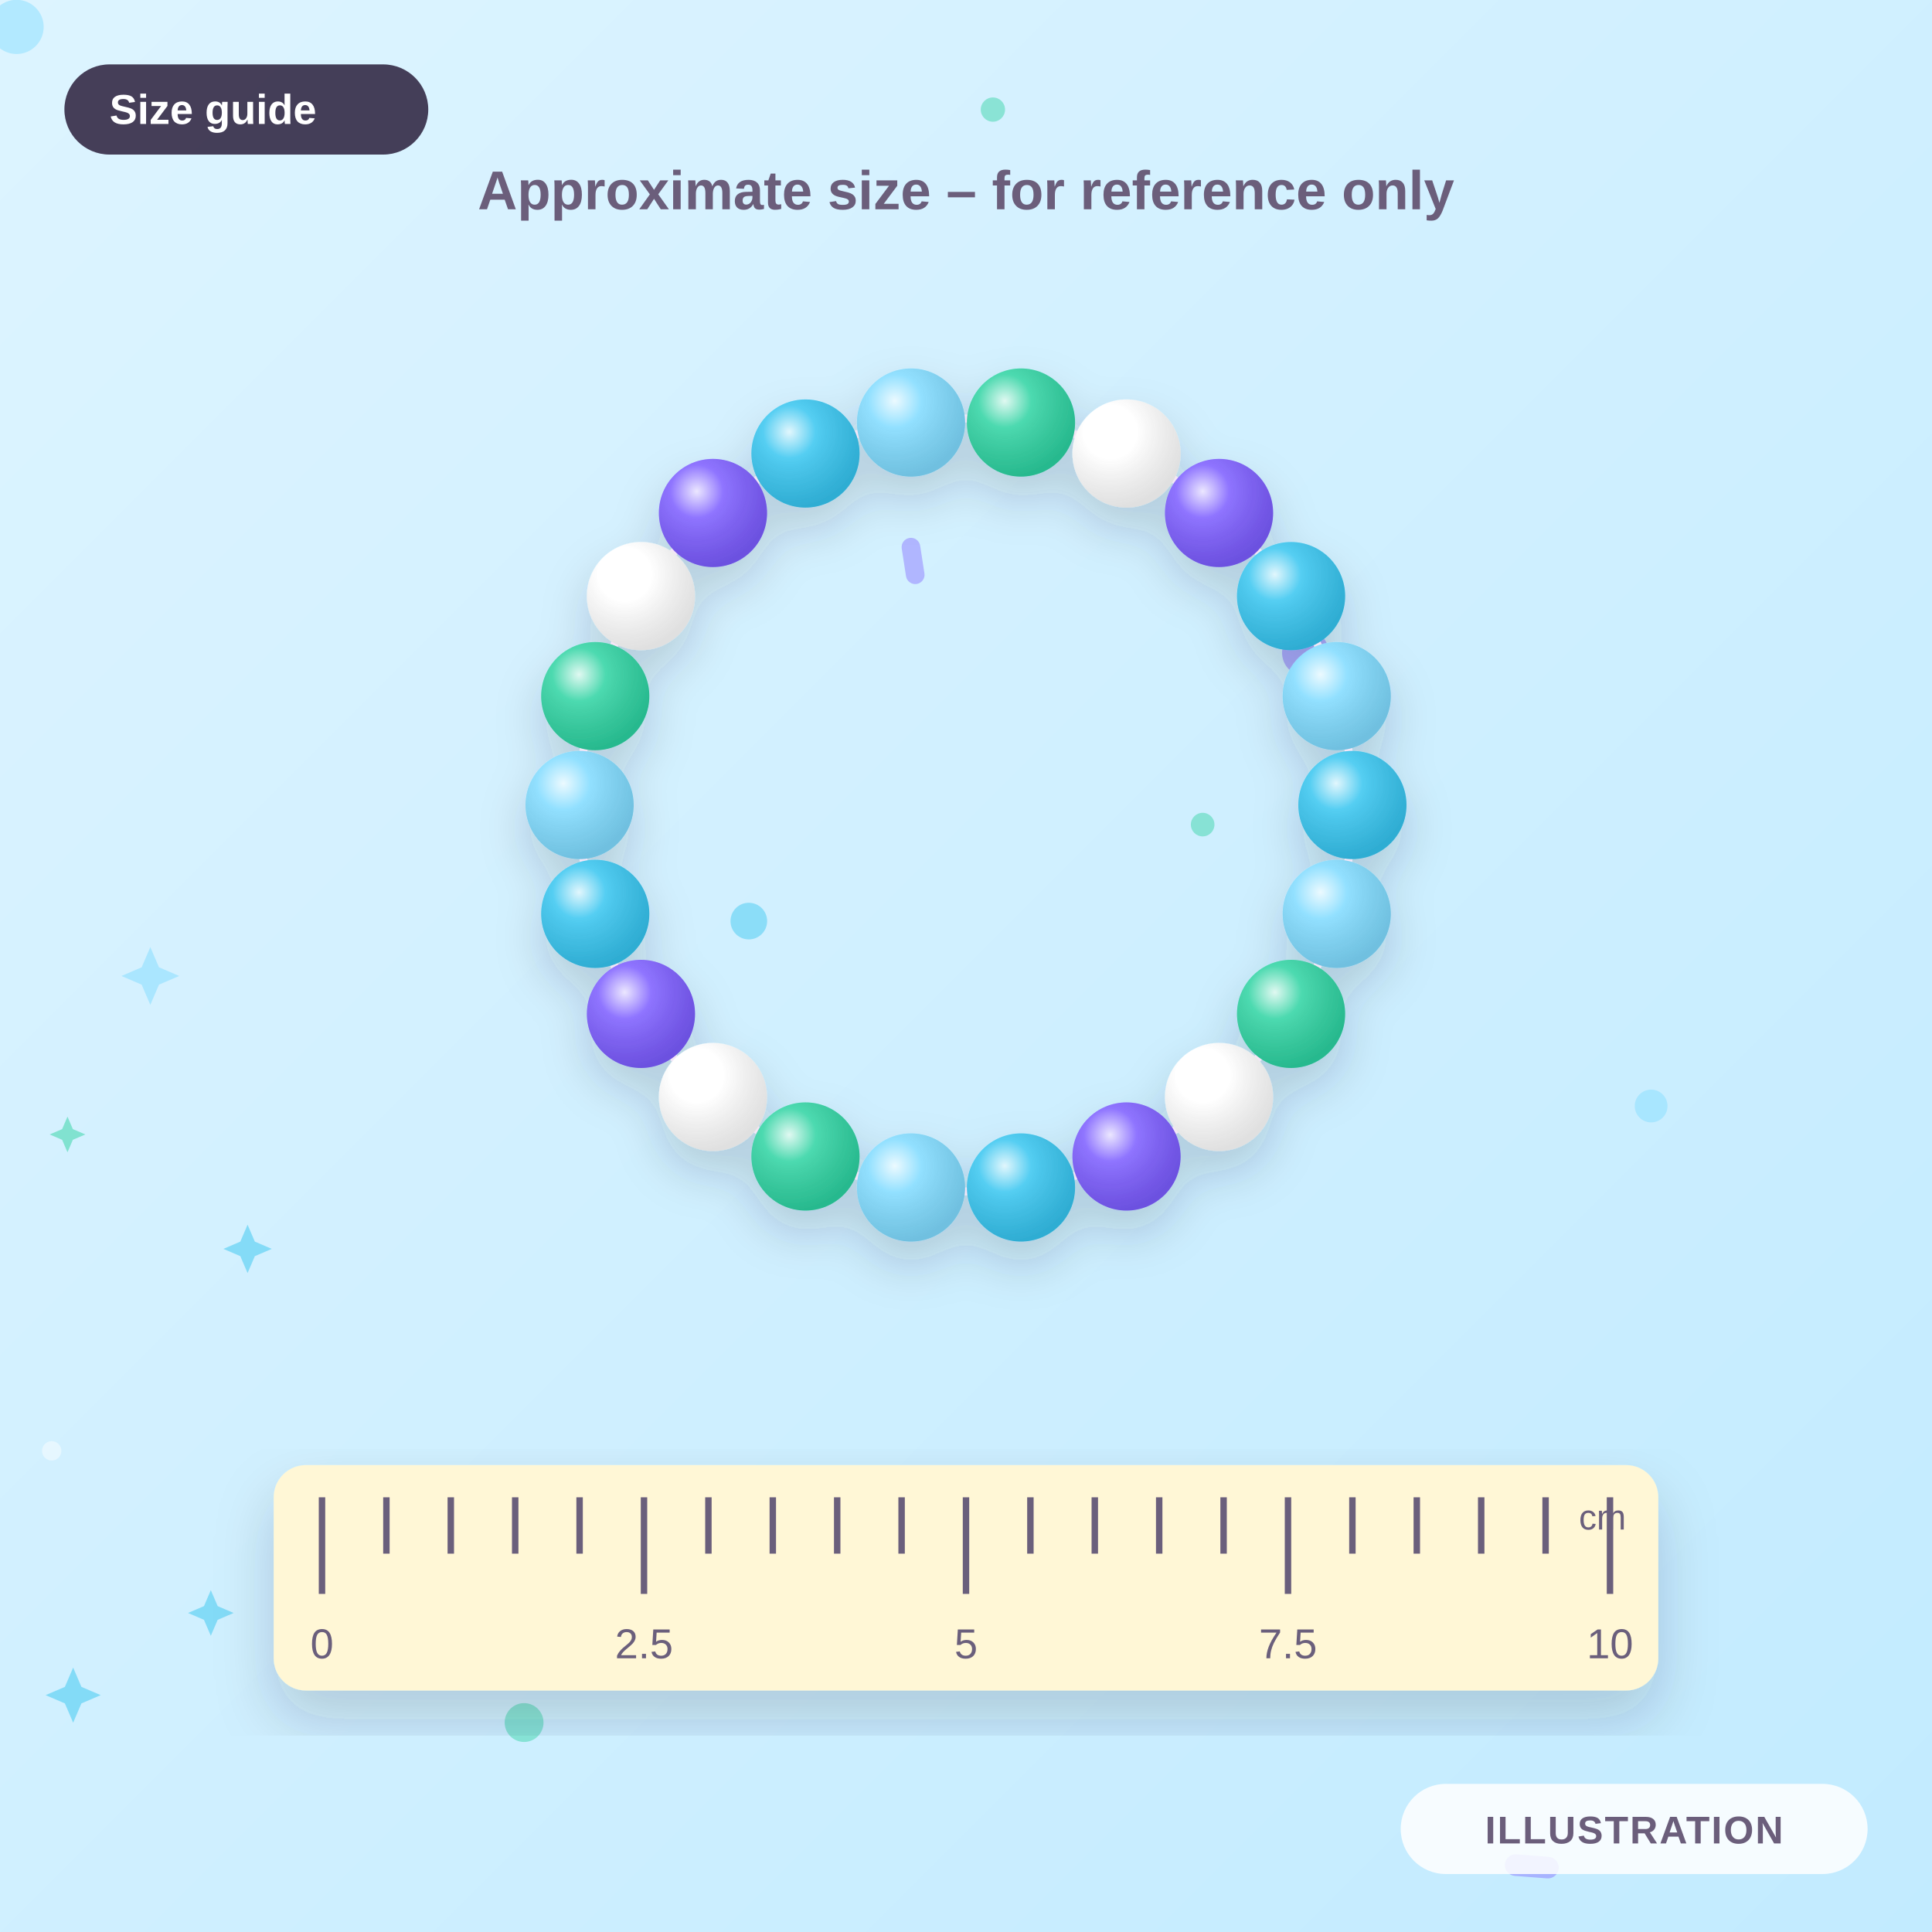
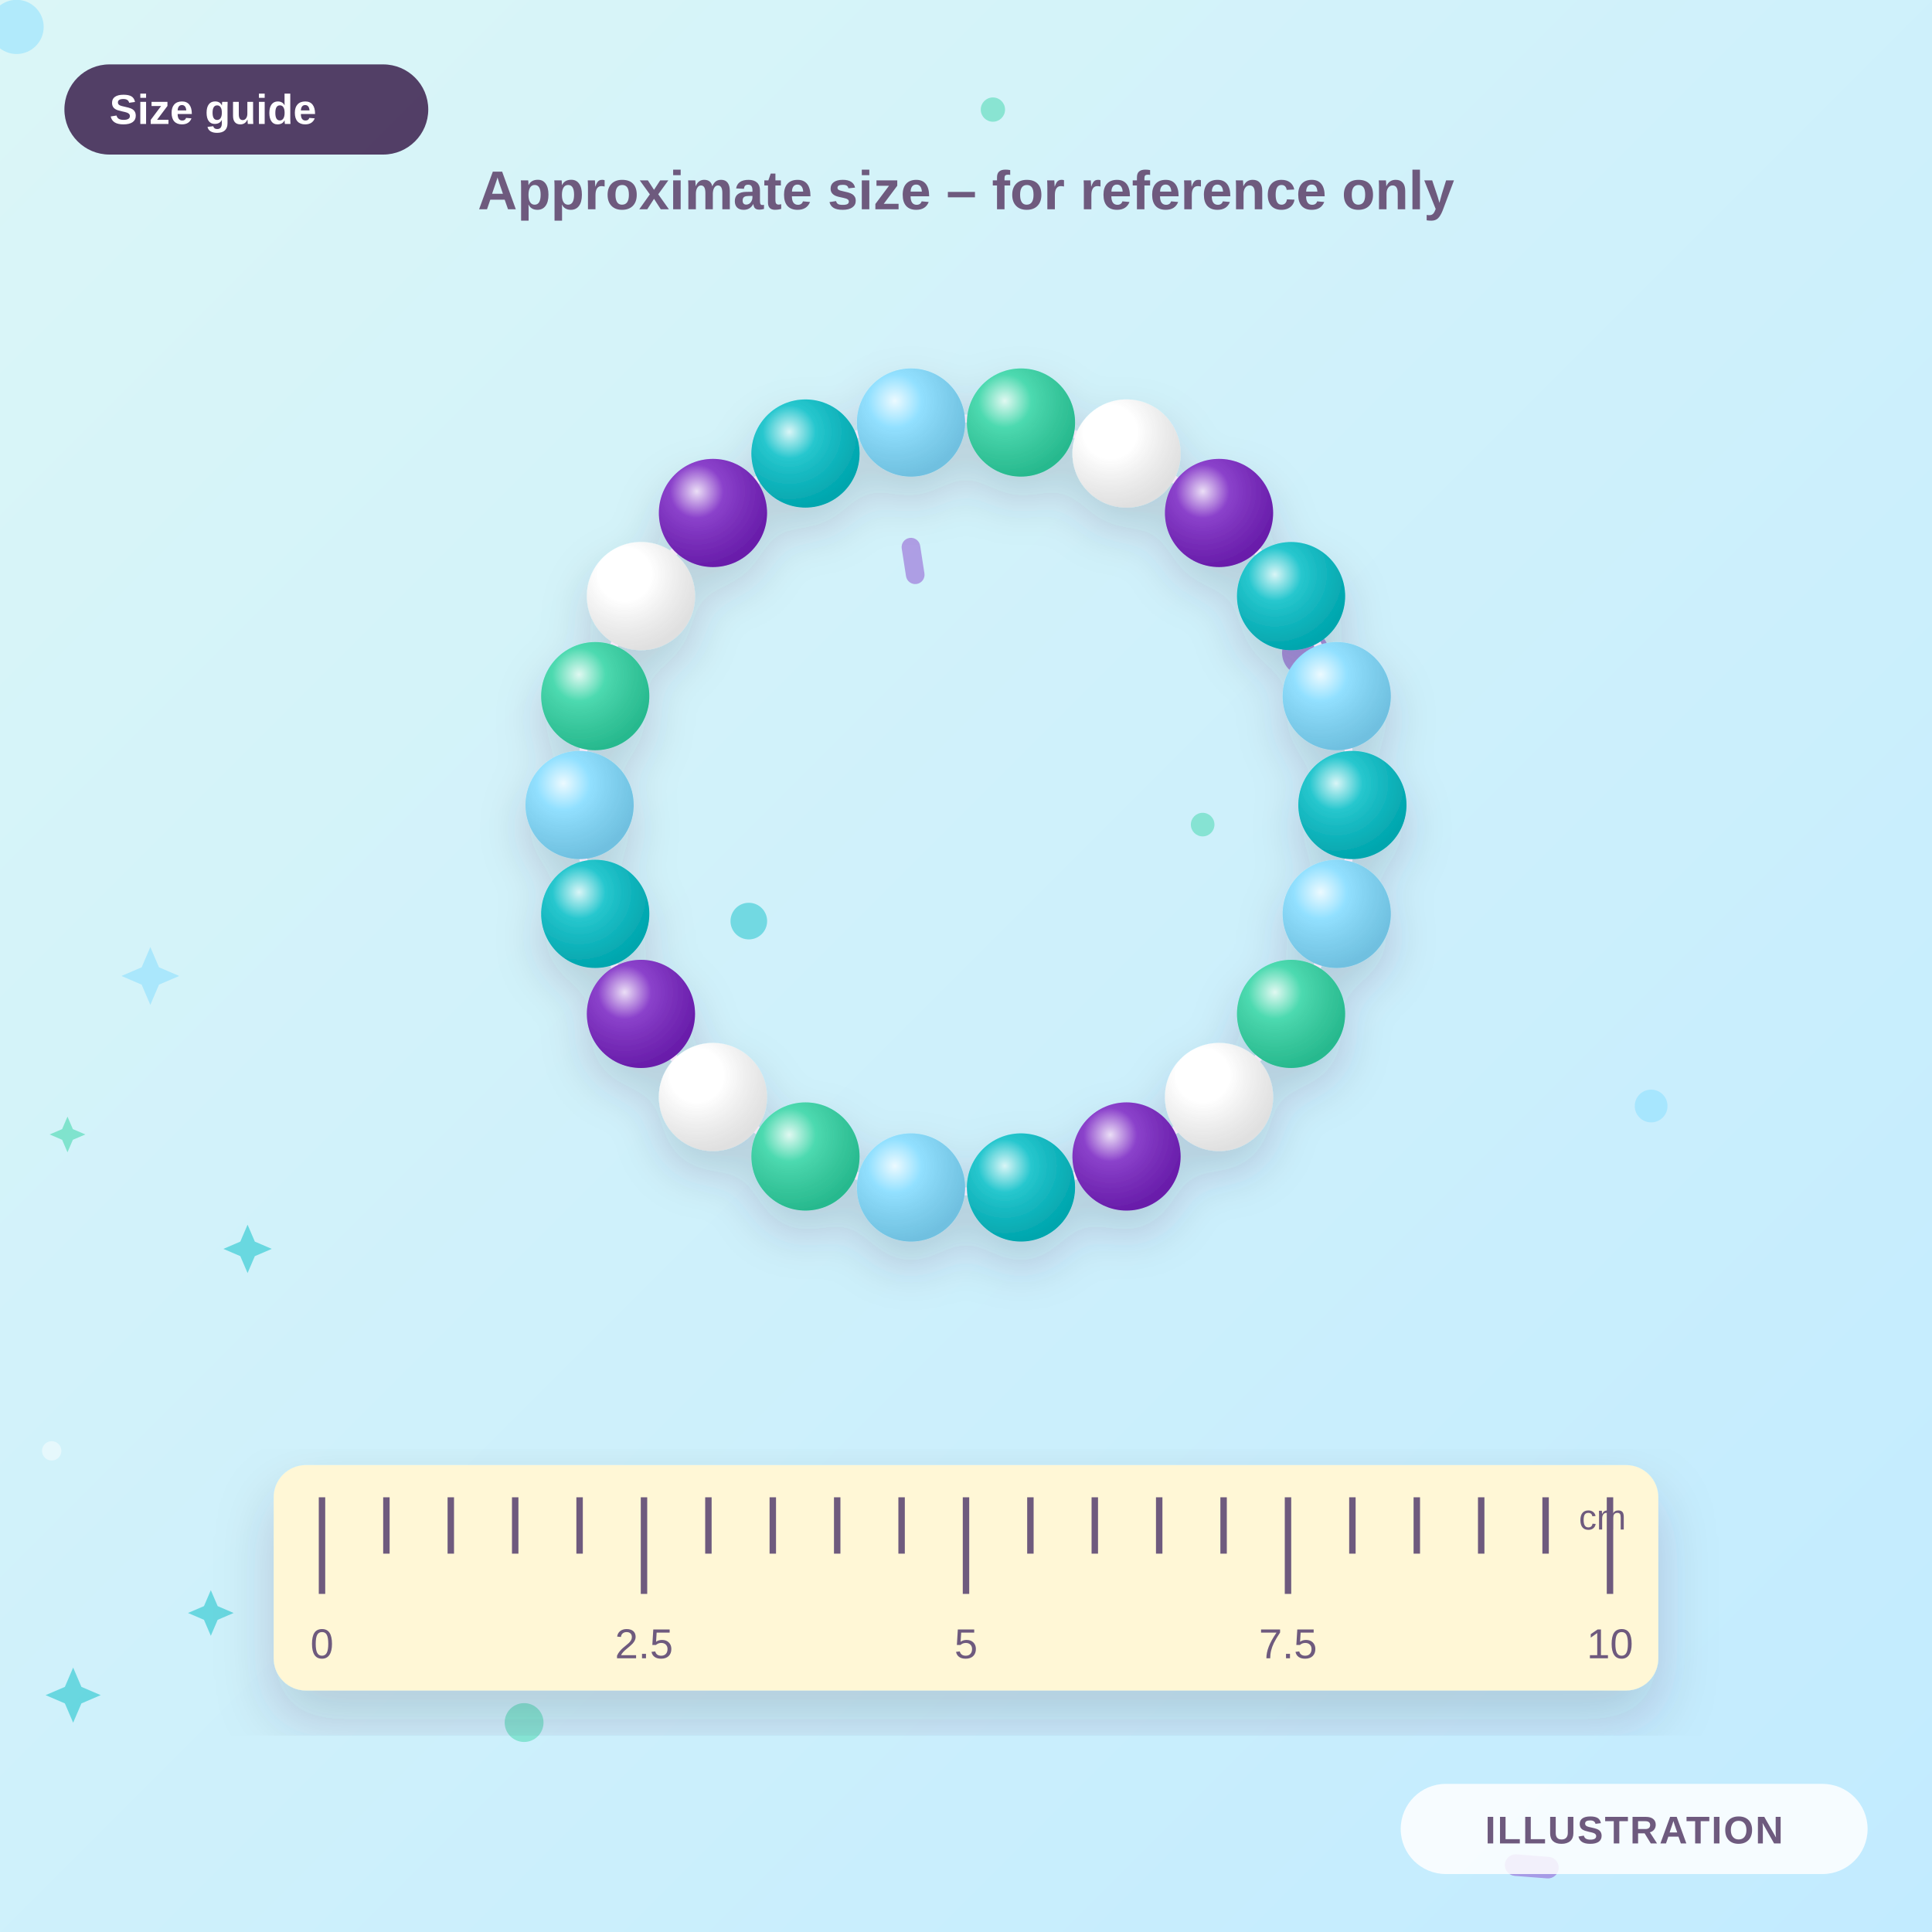
<svg xmlns="http://www.w3.org/2000/svg" viewBox="0 0 1200 1200" width="1200" height="1200" role="img">
  <defs>
    <linearGradient id="bg-bead-bracelet-size-reference" x1="0" y1="0" x2="1" y2="1">
-       <stop offset="0" stop-color="#DDF4FF" />
+       <stop offset="0" stop-color="#DBF6F7" />
      <stop offset="1" stop-color="#C2EBFF" />
    </linearGradient>
    <radialGradient id="shine-bead-bracelet-size-reference" cx="0.35" cy="0.3" r="0.7">
      <stop offset="0" stop-color="#fff" stop-opacity="0.85" />
      <stop offset="0.35" stop-color="#fff" stop-opacity="0.15" />
      <stop offset="1" stop-color="#000" stop-opacity="0.12" />
    </radialGradient>
    <filter id="shadow-bead-bracelet-size-reference" x="-20%" y="-20%" width="140%" height="140%">
-       <feDropShadow dx="0" dy="18" stdDeviation="18" flood-color="#2A1E3B" flood-opacity="0.18" />
+       <feDropShadow dx="0" dy="18" stdDeviation="18" flood-color="#3B1F4C" flood-opacity="0.18" />
    </filter>
  </defs>
  <rect width="1200" height="1200" fill="url(#bg-bead-bracelet-size-reference)" />
  <circle cx="325.524" cy="1069.905" r="12.062" fill="#2ED3A2" opacity="0.45" />
-   <path d="M1011.986 916.215 L1014.886 922.982 L1021.654 925.883 L1014.886 928.783 L1011.986 935.551 L1009.085 928.783 L1002.317 925.883 L1009.085 922.982Z" fill="#36C5F0" opacity="0.5" />
-   <rect x="935.228" y="1151.25" width="33.532" height="13.413" rx="6.706" fill="#7B5CFF" opacity="0.4" transform="rotate(4.44157 935.228 1151.25)" />
+   <path d="M1011.986 916.215 L1014.886 922.982 L1021.654 925.883 L1014.886 928.783 L1011.986 935.551 L1009.085 928.783 L1002.317 925.883 L1009.085 922.982Z" fill="#01BDC6" opacity="0.5" />
+   <rect x="935.228" y="1151.25" width="33.532" height="13.413" rx="6.706" fill="#7721C2" opacity="0.4" transform="rotate(4.44157 935.228 1151.25)" />
  <path d="M41.918 693.545 L45.243 701.304 L53.002 704.629 L45.243 707.955 L41.918 715.714 L38.593 707.955 L30.833 704.629 L38.593 701.304Z" fill="#2ED3A2" opacity="0.5" />
-   <path d="M130.944 987.667 L135.198 997.592 L145.123 1001.846 L135.198 1006.1 L130.944 1016.025 L126.691 1006.1 L116.766 1001.846 L126.691 997.592Z" fill="#36C5F0" opacity="0.5" />
-   <circle cx="465.104" cy="572.108" r="11.377" fill="#36C5F0" opacity="0.45" />
-   <circle cx="630.672" cy="258.662" r="12.978" fill="#36C5F0" opacity="0.45" />
+   <path d="M130.944 987.667 L135.198 997.592 L145.123 1001.846 L135.198 1006.1 L130.944 1016.025 L126.691 1006.1 L116.766 1001.846 L126.691 997.592Z" fill="#01BDC6" opacity="0.5" />
+   <circle cx="465.104" cy="572.108" r="11.377" fill="#01BDC6" opacity="0.45" />
+   <circle cx="630.672" cy="258.662" r="12.978" fill="#01BDC6" opacity="0.45" />
  <circle cx="10.298" cy="16.713" r="16.83" fill="#7FDBFF" opacity="0.45" />
  <circle cx="1025.548" cy="686.961" r="10.173" fill="#7FDBFF" opacity="0.45" />
  <path d="M93.37 588.25 L98.753 600.81 L111.314 606.193 L98.753 611.576 L93.37 624.137 L87.987 611.576 L75.427 606.193 L87.987 600.81Z" fill="#7FDBFF" opacity="0.5" />
-   <path d="M45.435 1035.766 L50.569 1047.747 L62.55 1052.882 L50.569 1058.017 L45.435 1069.998 L40.3 1058.017 L28.319 1052.882 L40.3 1047.747Z" fill="#36C5F0" opacity="0.5" />
-   <rect x="570.639" y="333.233" width="28.939" height="11.576" rx="5.788" fill="#7B5CFF" opacity="0.4" transform="rotate(81.19673 570.6392 333.2328)" />
-   <circle cx="810.823" cy="405.46" r="14.506" fill="#7B5CFF" opacity="0.45" />
+   <path d="M45.435 1035.766 L50.569 1047.747 L62.55 1052.882 L50.569 1058.017 L45.435 1069.998 L40.3 1058.017 L28.319 1052.882 L40.3 1047.747Z" fill="#01BDC6" opacity="0.5" />
+   <rect x="570.639" y="333.233" width="28.939" height="11.576" rx="5.788" fill="#7721C2" opacity="0.4" transform="rotate(81.19673 570.6392 333.2328)" />
+   <circle cx="810.823" cy="405.46" r="14.506" fill="#7721C2" opacity="0.45" />
  <circle cx="746.989" cy="512.172" r="7.327" fill="#2ED3A2" opacity="0.45" />
-   <path d="M153.774 760.668 L158.284 771.19 L168.806 775.7 L158.284 780.21 L153.774 790.732 L149.264 780.21 L138.742 775.7 L149.264 771.19Z" fill="#36C5F0" opacity="0.5" />
+   <path d="M153.774 760.668 L158.284 771.19 L168.806 775.7 L158.284 780.21 L153.774 790.732 L149.264 780.21 L138.742 775.7 L149.264 771.19Z" fill="#01BDC6" opacity="0.5" />
  <circle cx="32.11" cy="901.153" r="6.014" fill="#FFFFFF" opacity="0.45" />
  <circle cx="616.711" cy="68.063" r="7.542" fill="#2ED3A2" opacity="0.45" />
  <circle cx="810.774" cy="957.551" r="12.529" fill="#FFFFFF" opacity="0.45" />
  <g transform="translate(120 20) scale(0.8)">
    <g filter="url(#shadow-bead-bracelet-size-reference)">
      <ellipse cx="600" cy="600" rx="300" ry="300" fill="none" stroke="#F3E6F7" stroke-width="6" />
      <circle cx="642.694" cy="303.054" r="42" fill="#2ED3A2" />
      <circle cx="642.694" cy="303.054" r="42" fill="url(#shine-bead-bracelet-size-reference)" />
      <circle cx="557.306" cy="303.054" r="42" fill="#7FDBFF" />
      <circle cx="557.306" cy="303.054" r="42" fill="url(#shine-bead-bracelet-size-reference)" />
      <circle cx="724.625" cy="327.11" r="42" fill="#FFFFFF" />
      <circle cx="724.625" cy="327.11" r="42" fill="url(#shine-bead-bracelet-size-reference)" />
-       <circle cx="475.375" cy="327.11" r="42" fill="#36C5F0" />
+       <circle cx="475.375" cy="327.11" r="42" fill="#01BDC6" />
      <circle cx="475.375" cy="327.11" r="42" fill="url(#shine-bead-bracelet-size-reference)" />
-       <circle cx="403.542" cy="373.275" r="42" fill="#7B5CFF" />
+       <circle cx="403.542" cy="373.275" r="42" fill="#7721C2" />
      <circle cx="403.542" cy="373.275" r="42" fill="url(#shine-bead-bracelet-size-reference)" />
-       <circle cx="796.458" cy="373.275" r="42" fill="#7B5CFF" />
+       <circle cx="796.458" cy="373.275" r="42" fill="#7721C2" />
      <circle cx="796.458" cy="373.275" r="42" fill="url(#shine-bead-bracelet-size-reference)" />
-       <circle cx="852.376" cy="437.808" r="42" fill="#36C5F0" />
+       <circle cx="852.376" cy="437.808" r="42" fill="#01BDC6" />
      <circle cx="852.376" cy="437.808" r="42" fill="url(#shine-bead-bracelet-size-reference)" />
      <circle cx="347.624" cy="437.808" r="42" fill="#FFFFFF" />
      <circle cx="347.624" cy="437.808" r="42" fill="url(#shine-bead-bracelet-size-reference)" />
      <circle cx="887.848" cy="515.48" r="42" fill="#7FDBFF" />
      <circle cx="887.848" cy="515.48" r="42" fill="url(#shine-bead-bracelet-size-reference)" />
      <circle cx="312.152" cy="515.48" r="42" fill="#2ED3A2" />
      <circle cx="312.152" cy="515.48" r="42" fill="url(#shine-bead-bracelet-size-reference)" />
-       <circle cx="900" cy="600" r="42" fill="#36C5F0" />
+       <circle cx="900" cy="600" r="42" fill="#01BDC6" />
      <circle cx="900" cy="600" r="42" fill="url(#shine-bead-bracelet-size-reference)" />
      <circle cx="300" cy="600" r="42" fill="#7FDBFF" />
      <circle cx="300" cy="600" r="42" fill="url(#shine-bead-bracelet-size-reference)" />
      <circle cx="887.848" cy="684.52" r="42" fill="#7FDBFF" />
      <circle cx="887.848" cy="684.52" r="42" fill="url(#shine-bead-bracelet-size-reference)" />
-       <circle cx="312.152" cy="684.52" r="42" fill="#36C5F0" />
+       <circle cx="312.152" cy="684.52" r="42" fill="#01BDC6" />
      <circle cx="312.152" cy="684.52" r="42" fill="url(#shine-bead-bracelet-size-reference)" />
      <circle cx="852.376" cy="762.192" r="42" fill="#2ED3A2" />
      <circle cx="852.376" cy="762.192" r="42" fill="url(#shine-bead-bracelet-size-reference)" />
-       <circle cx="347.624" cy="762.192" r="42" fill="#7B5CFF" />
+       <circle cx="347.624" cy="762.192" r="42" fill="#7721C2" />
      <circle cx="347.624" cy="762.192" r="42" fill="url(#shine-bead-bracelet-size-reference)" />
      <circle cx="796.458" cy="826.725" r="42" fill="#FFFFFF" />
      <circle cx="796.458" cy="826.725" r="42" fill="url(#shine-bead-bracelet-size-reference)" />
      <circle cx="403.542" cy="826.725" r="42" fill="#FFFFFF" />
      <circle cx="403.542" cy="826.725" r="42" fill="url(#shine-bead-bracelet-size-reference)" />
-       <circle cx="724.625" cy="872.89" r="42" fill="#7B5CFF" />
+       <circle cx="724.625" cy="872.89" r="42" fill="#7721C2" />
      <circle cx="724.625" cy="872.89" r="42" fill="url(#shine-bead-bracelet-size-reference)" />
      <circle cx="475.375" cy="872.89" r="42" fill="#2ED3A2" />
      <circle cx="475.375" cy="872.89" r="42" fill="url(#shine-bead-bracelet-size-reference)" />
-       <circle cx="642.694" cy="896.946" r="42" fill="#36C5F0" />
+       <circle cx="642.694" cy="896.946" r="42" fill="#01BDC6" />
      <circle cx="642.694" cy="896.946" r="42" fill="url(#shine-bead-bracelet-size-reference)" />
      <circle cx="557.306" cy="896.946" r="42" fill="#7FDBFF" />
      <circle cx="557.306" cy="896.946" r="42" fill="url(#shine-bead-bracelet-size-reference)" />
    </g>
  </g>
  <g filter="url(#shadow-bead-bracelet-size-reference)">
    <rect x="170" y="910" width="860" height="140" rx="20" fill="#FFF7D6" />
-     <line x1="200" y1="930" x2="200" y2="990" stroke="#6B5E7B" stroke-width="4" />
-     <text x="200" y="1030" text-anchor="middle" font-family="Arial" font-size="26" fill="#6B5E7B">0</text>
-     <line x1="240" y1="930" x2="240" y2="965" stroke="#6B5E7B" stroke-width="4" />
-     <line x1="280" y1="930" x2="280" y2="965" stroke="#6B5E7B" stroke-width="4" />
-     <line x1="320" y1="930" x2="320" y2="965" stroke="#6B5E7B" stroke-width="4" />
-     <line x1="360" y1="930" x2="360" y2="965" stroke="#6B5E7B" stroke-width="4" />
-     <line x1="400" y1="930" x2="400" y2="990" stroke="#6B5E7B" stroke-width="4" />
-     <text x="400" y="1030" text-anchor="middle" font-family="Arial" font-size="26" fill="#6B5E7B">2.5</text>
-     <line x1="440" y1="930" x2="440" y2="965" stroke="#6B5E7B" stroke-width="4" />
-     <line x1="480" y1="930" x2="480" y2="965" stroke="#6B5E7B" stroke-width="4" />
-     <line x1="520" y1="930" x2="520" y2="965" stroke="#6B5E7B" stroke-width="4" />
-     <line x1="560" y1="930" x2="560" y2="965" stroke="#6B5E7B" stroke-width="4" />
-     <line x1="600" y1="930" x2="600" y2="990" stroke="#6B5E7B" stroke-width="4" />
-     <text x="600" y="1030" text-anchor="middle" font-family="Arial" font-size="26" fill="#6B5E7B">5</text>
-     <line x1="640" y1="930" x2="640" y2="965" stroke="#6B5E7B" stroke-width="4" />
-     <line x1="680" y1="930" x2="680" y2="965" stroke="#6B5E7B" stroke-width="4" />
-     <line x1="720" y1="930" x2="720" y2="965" stroke="#6B5E7B" stroke-width="4" />
-     <line x1="760" y1="930" x2="760" y2="965" stroke="#6B5E7B" stroke-width="4" />
-     <line x1="800" y1="930" x2="800" y2="990" stroke="#6B5E7B" stroke-width="4" />
-     <text x="800" y="1030" text-anchor="middle" font-family="Arial" font-size="26" fill="#6B5E7B">7.5</text>
-     <line x1="840" y1="930" x2="840" y2="965" stroke="#6B5E7B" stroke-width="4" />
-     <line x1="880" y1="930" x2="880" y2="965" stroke="#6B5E7B" stroke-width="4" />
-     <line x1="920" y1="930" x2="920" y2="965" stroke="#6B5E7B" stroke-width="4" />
-     <line x1="960" y1="930" x2="960" y2="965" stroke="#6B5E7B" stroke-width="4" />
-     <line x1="1000" y1="930" x2="1000" y2="990" stroke="#6B5E7B" stroke-width="4" />
-     <text x="1000" y="1030" text-anchor="middle" font-family="Arial" font-size="26" fill="#6B5E7B">10</text>
-     <text x="1010" y="950" text-anchor="end" font-family="Arial" font-size="22" fill="#6B5E7B">cm</text>
+     <line x1="200" y1="930" x2="200" y2="990" stroke="#6E5A7E" stroke-width="4" />
+     <text x="200" y="1030" text-anchor="middle" font-family="Arial" font-size="26" fill="#6E5A7E">0</text>
+     <line x1="240" y1="930" x2="240" y2="965" stroke="#6E5A7E" stroke-width="4" />
+     <line x1="280" y1="930" x2="280" y2="965" stroke="#6E5A7E" stroke-width="4" />
+     <line x1="320" y1="930" x2="320" y2="965" stroke="#6E5A7E" stroke-width="4" />
+     <line x1="360" y1="930" x2="360" y2="965" stroke="#6E5A7E" stroke-width="4" />
+     <line x1="400" y1="930" x2="400" y2="990" stroke="#6E5A7E" stroke-width="4" />
+     <text x="400" y="1030" text-anchor="middle" font-family="Arial" font-size="26" fill="#6E5A7E">2.5</text>
+     <line x1="440" y1="930" x2="440" y2="965" stroke="#6E5A7E" stroke-width="4" />
+     <line x1="480" y1="930" x2="480" y2="965" stroke="#6E5A7E" stroke-width="4" />
+     <line x1="520" y1="930" x2="520" y2="965" stroke="#6E5A7E" stroke-width="4" />
+     <line x1="560" y1="930" x2="560" y2="965" stroke="#6E5A7E" stroke-width="4" />
+     <line x1="600" y1="930" x2="600" y2="990" stroke="#6E5A7E" stroke-width="4" />
+     <text x="600" y="1030" text-anchor="middle" font-family="Arial" font-size="26" fill="#6E5A7E">5</text>
+     <line x1="640" y1="930" x2="640" y2="965" stroke="#6E5A7E" stroke-width="4" />
+     <line x1="680" y1="930" x2="680" y2="965" stroke="#6E5A7E" stroke-width="4" />
+     <line x1="720" y1="930" x2="720" y2="965" stroke="#6E5A7E" stroke-width="4" />
+     <line x1="760" y1="930" x2="760" y2="965" stroke="#6E5A7E" stroke-width="4" />
+     <line x1="800" y1="930" x2="800" y2="990" stroke="#6E5A7E" stroke-width="4" />
+     <text x="800" y="1030" text-anchor="middle" font-family="Arial" font-size="26" fill="#6E5A7E">7.5</text>
+     <line x1="840" y1="930" x2="840" y2="965" stroke="#6E5A7E" stroke-width="4" />
+     <line x1="880" y1="930" x2="880" y2="965" stroke="#6E5A7E" stroke-width="4" />
+     <line x1="920" y1="930" x2="920" y2="965" stroke="#6E5A7E" stroke-width="4" />
+     <line x1="960" y1="930" x2="960" y2="965" stroke="#6E5A7E" stroke-width="4" />
+     <line x1="1000" y1="930" x2="1000" y2="990" stroke="#6E5A7E" stroke-width="4" />
+     <text x="1000" y="1030" text-anchor="middle" font-family="Arial" font-size="26" fill="#6E5A7E">10</text>
+     <text x="1010" y="950" text-anchor="end" font-family="Arial" font-size="22" fill="#6E5A7E">cm</text>
  </g>
-   <text x="600" y="130" text-anchor="middle" font-family="Arial" font-size="34" font-weight="700" fill="#6B5E7B">Approximate size – for reference only</text>
+   <text x="600" y="130" text-anchor="middle" font-family="Arial" font-size="34" font-weight="700" fill="#6E5A7E">Approximate size – for reference only</text>
  <g>
-     <rect x="40" y="40" width="226" height="56" rx="28" fill="#2A1E3B" opacity="0.85" />
+     <rect x="40" y="40" width="226" height="56" rx="28" fill="#3B1F4C" opacity="0.85" />
    <text x="68" y="77" font-family="Arial, sans-serif" font-size="26" font-weight="700" fill="#FFFFFF">Size guide</text>
  </g>
  <g>
    <rect x="870" y="1108" width="290" height="56" rx="28" fill="#FFFFFF" opacity="0.85" />
-     <text x="1015" y="1145" text-anchor="middle" font-family="Arial, sans-serif" font-size="24" font-weight="700" fill="#6B5E7B" letter-spacing="1">ILLUSTRATION</text>
+     <text x="1015" y="1145" text-anchor="middle" font-family="Arial, sans-serif" font-size="24" font-weight="700" fill="#6E5A7E" letter-spacing="1">ILLUSTRATION</text>
  </g>
</svg>
